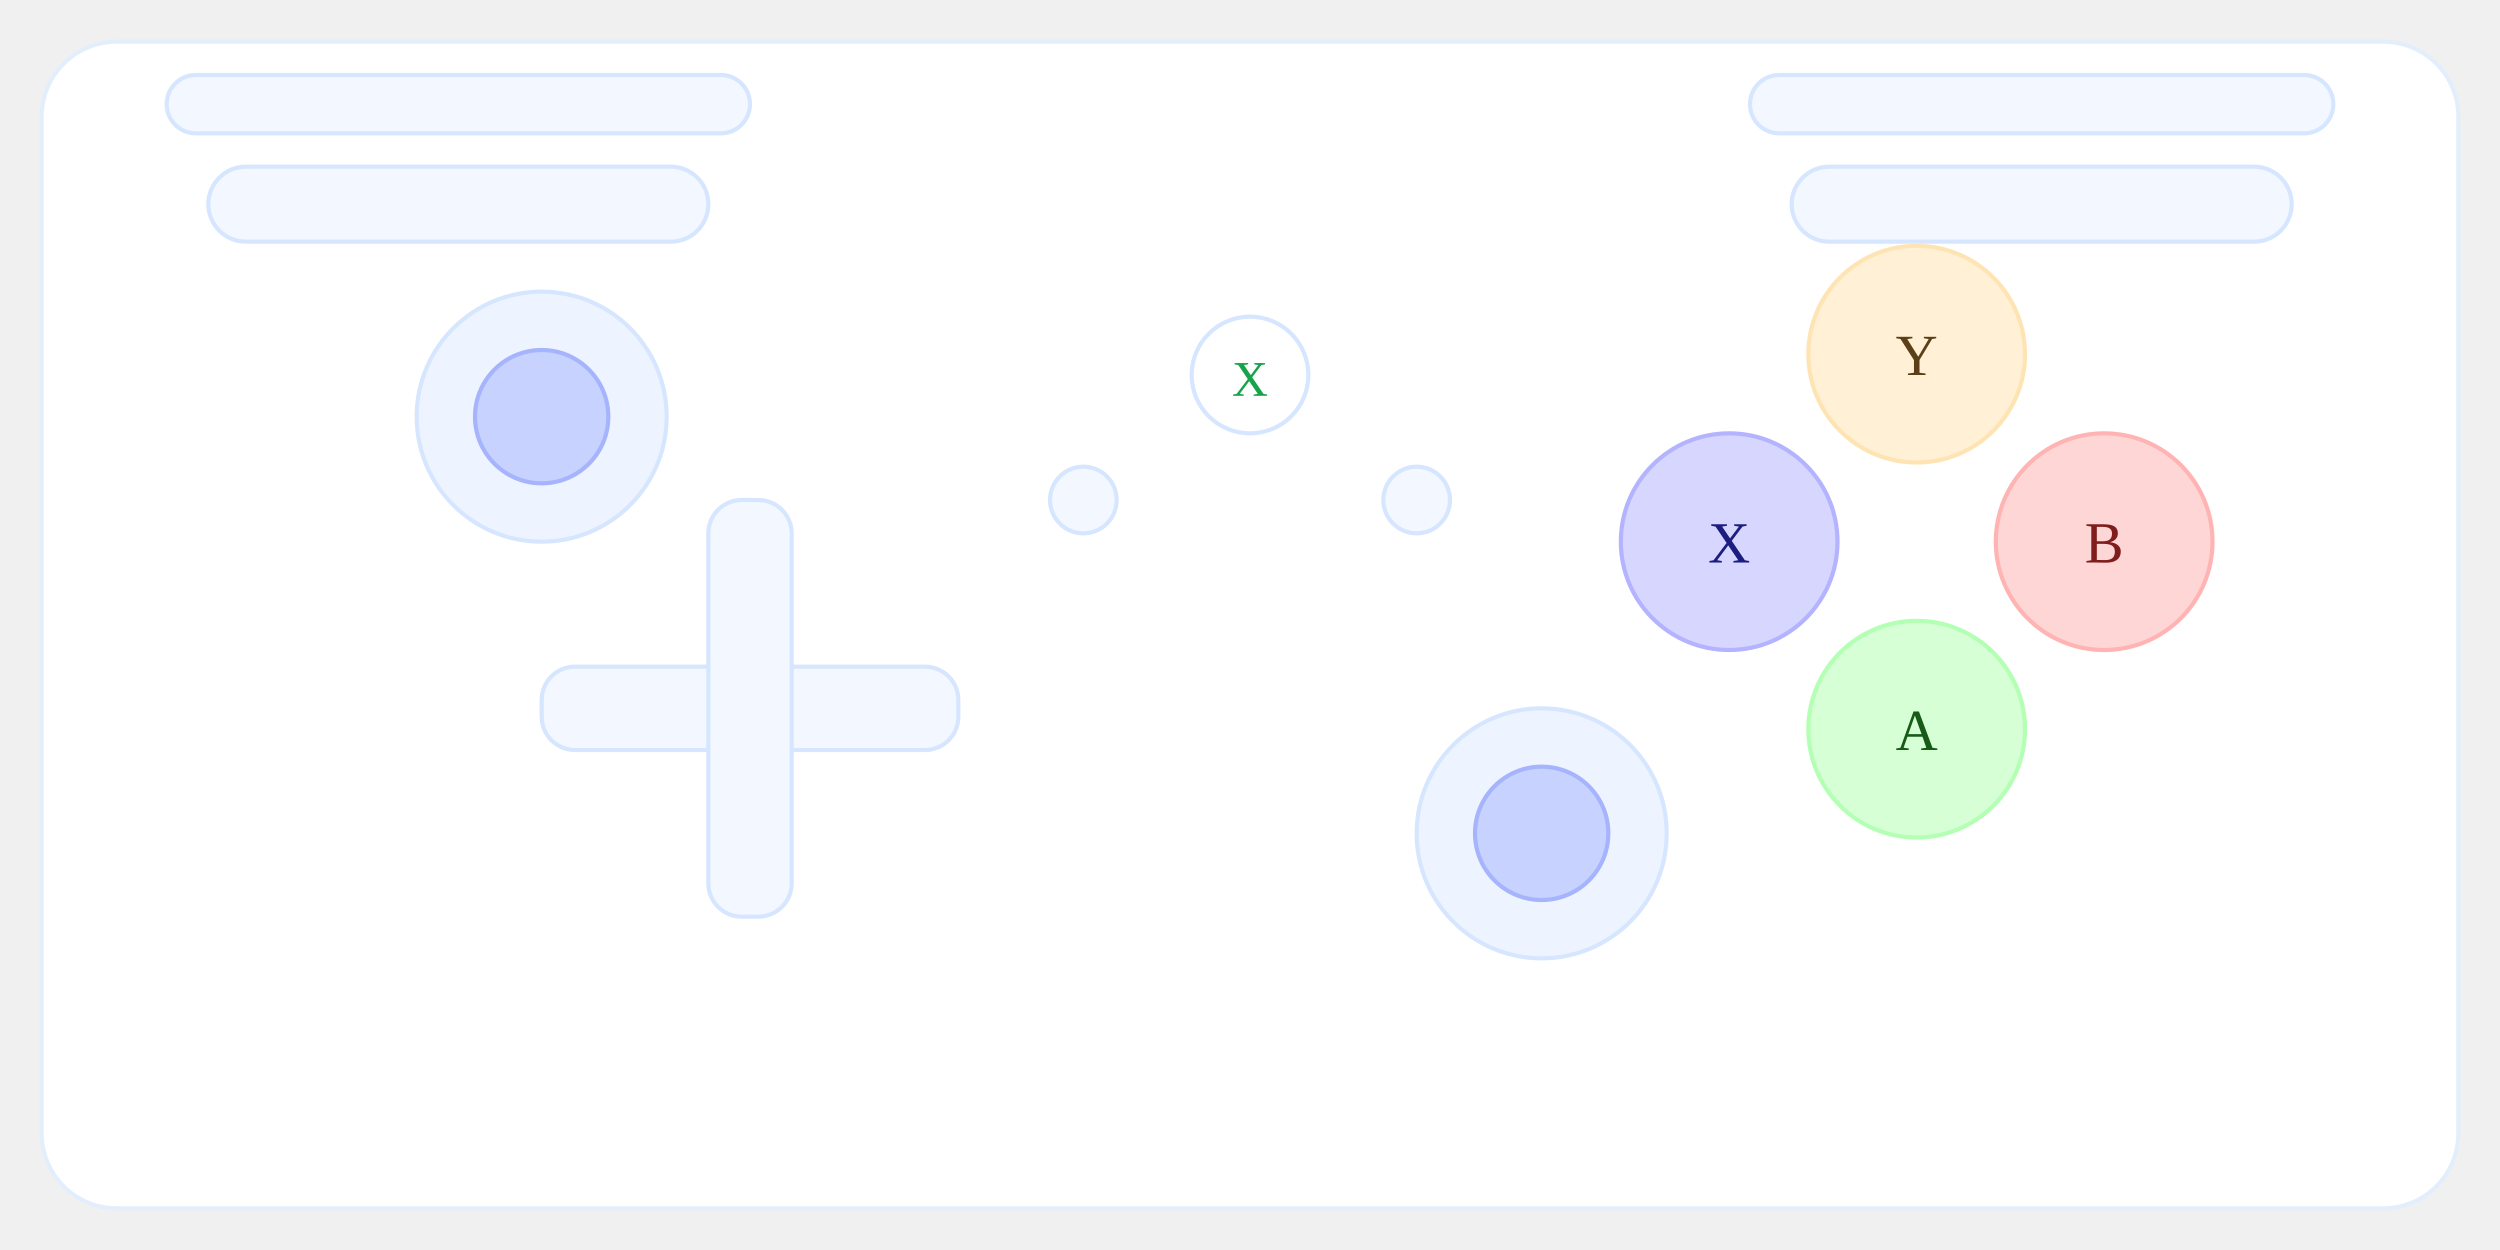
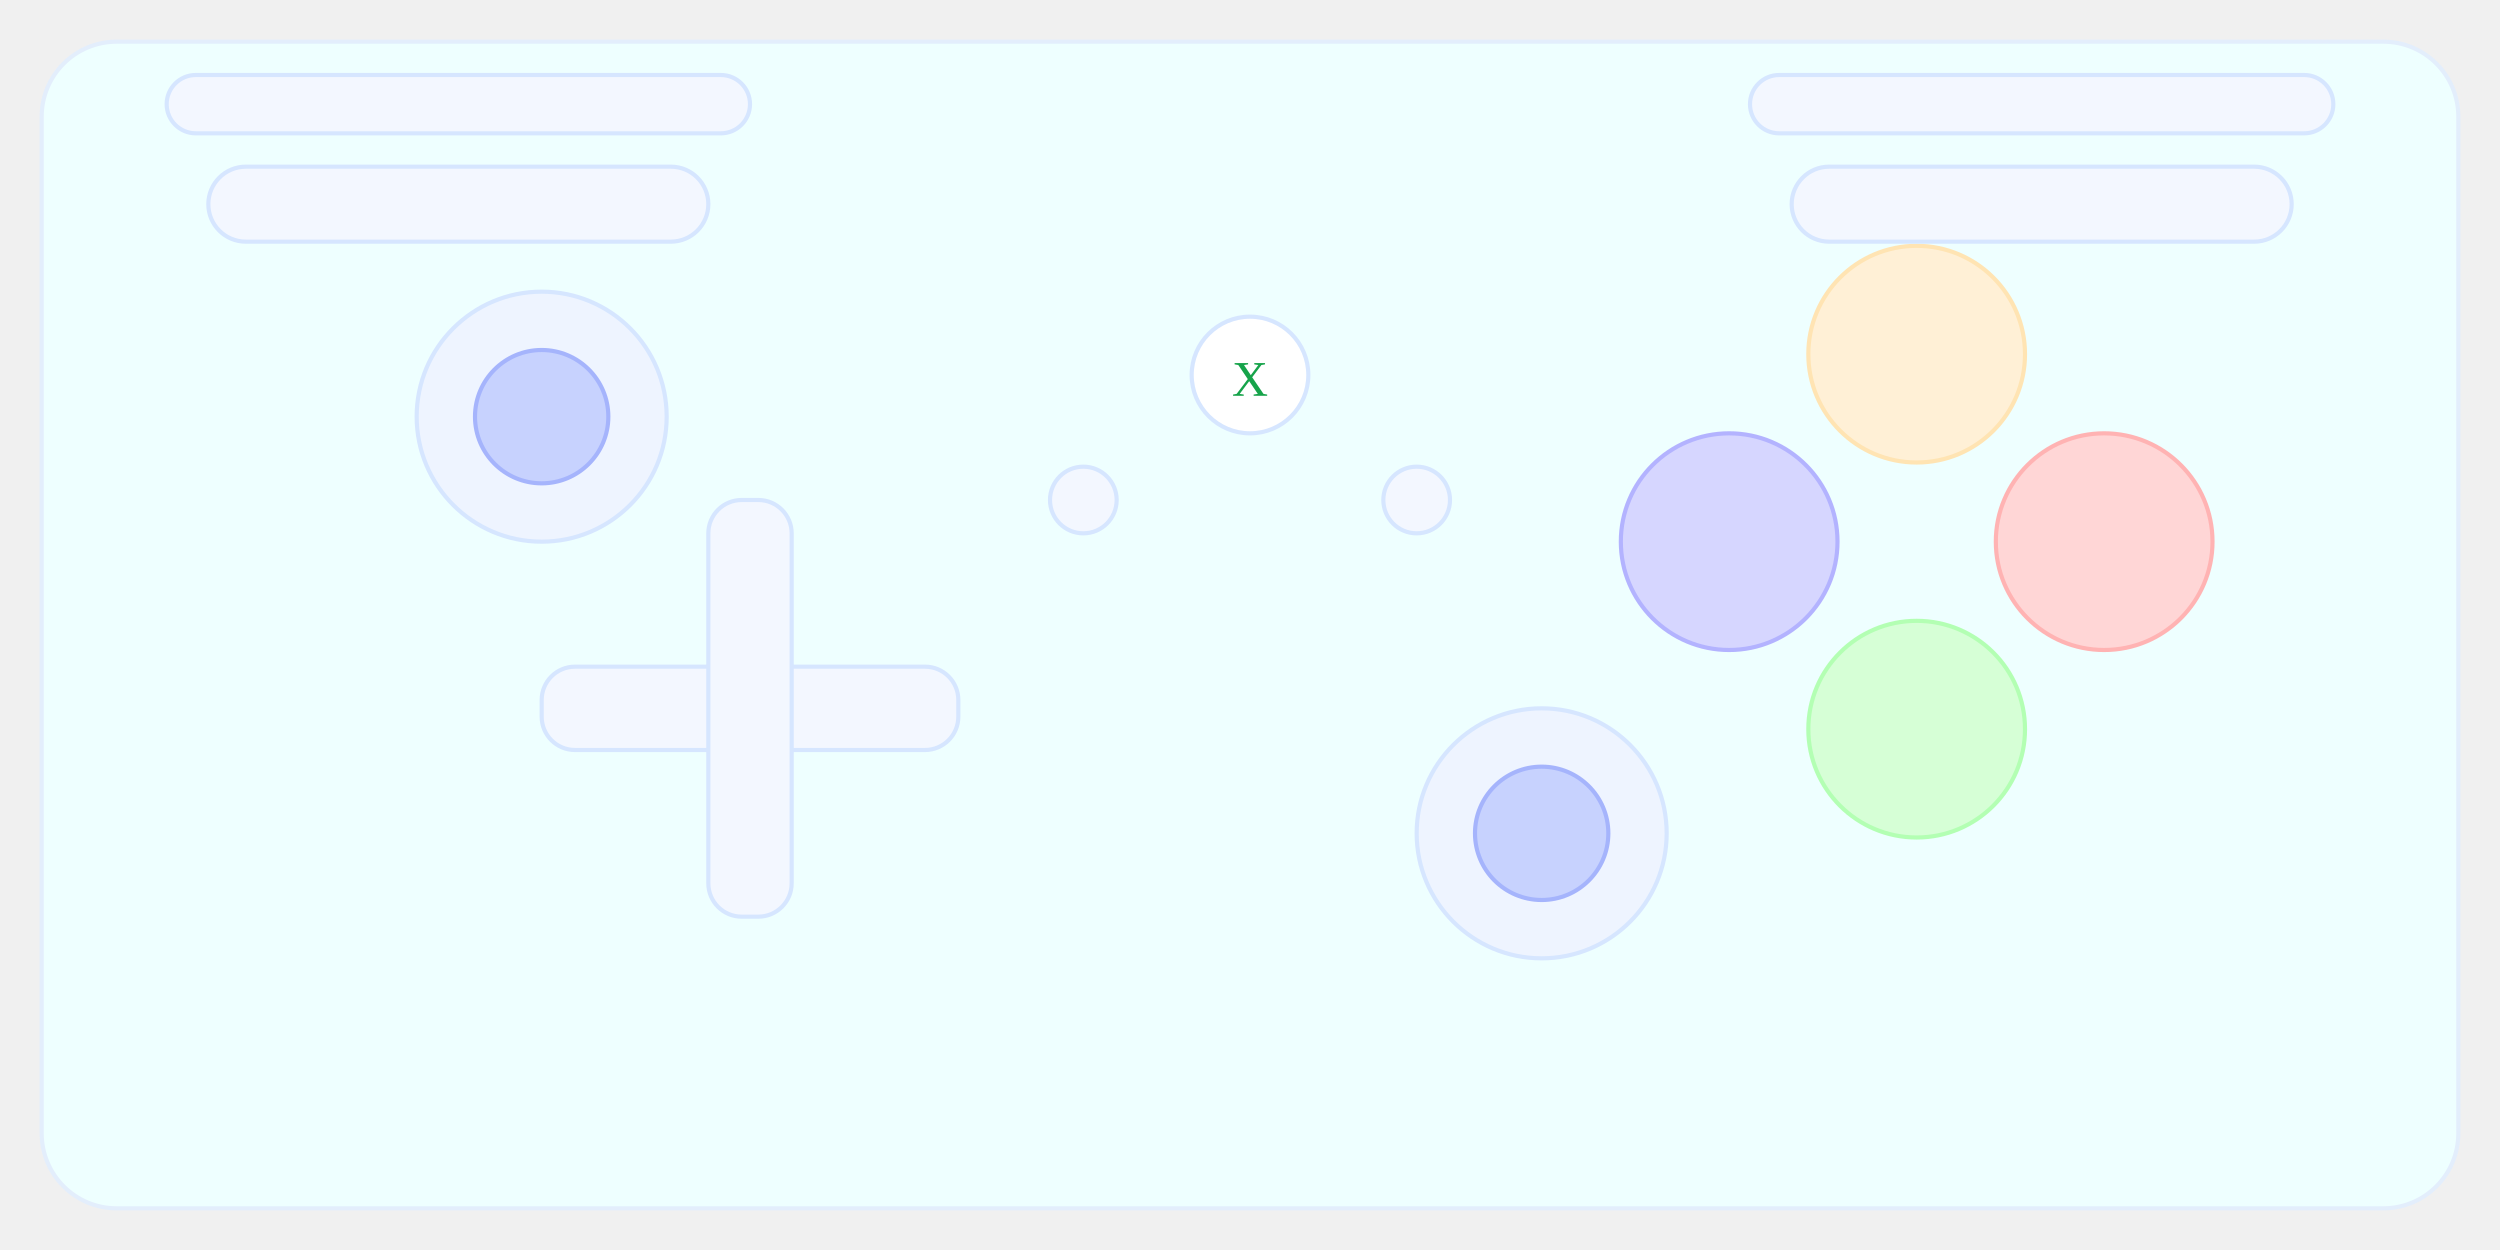
<svg xmlns="http://www.w3.org/2000/svg" viewBox="0 0 600 300" role="img" aria-labelledby="title desc">
-   <rect x="10" y="10" width="580" height="280" rx="18" fill="#fff" stroke="#e3eefc" />
+   <rect x="10" y="10" width="580" height="280" rx="18" fill="#eff" stroke="#e3eefc" />
  <g transform="translate(130,100)">
    <circle cx="0" cy="0" r="30" fill="#eef4ff" stroke="#d6e6ff" />
    <circle cx="0" cy="0" r="16" fill="#c7d2fe" stroke="#a5b4fc" />
  </g>
  <g transform="translate(180,170)">
    <rect x="-50" y="-10" width="100" height="20" rx="8" fill="#f3f7ff" stroke="#d6e6ff" />
    <rect x="-10" y="-50" width="20" height="100" rx="8" fill="#f3f7ff" stroke="#d6e6ff" />
  </g>
  <g transform="translate(370,200)">
    <circle cx="0" cy="0" r="30" fill="#eef4ff" stroke="#d6e6ff" />
    <circle cx="0" cy="0" r="16" fill="#c7d2fe" stroke="#a5b4fc" />
  </g>
  <g transform="translate(460,130)">
    <circle cx="-45" cy="0" r="26" fill="#d6d6ff" stroke="#b3b3ff" />
-     <text x="-45" y="5" text-anchor="middle" font-size="14" fill="#1d1d7f">X</text>
    <circle cx="0" cy="-45" r="26" fill="#fff0d6" stroke="#ffe4b3" />
-     <text x="0" y="-40" text-anchor="middle" font-size="14" fill="#5b3f16">Y</text>
    <circle cx="45" cy="0" r="26" fill="#ffd6d6" stroke="#ffb3b3" />
-     <text x="45" y="5" text-anchor="middle" font-size="14" fill="#7f1d1d">B</text>
    <circle cx="0" cy="45" r="26" fill="#d6ffd6" stroke="#b3ffb3" />
-     <text x="0" y="50" text-anchor="middle" font-size="14" fill="#165b16">A</text>
  </g>
  <g>
    <rect x="40" y="18" width="140" height="14" rx="7" fill="#f3f7ff" stroke="#d6e6ff" />
    <rect x="420" y="18" width="140" height="14" rx="7" fill="#f3f7ff" stroke="#d6e6ff" />
    <rect x="50" y="40" width="120" height="18" rx="9" fill="#f3f7ff" stroke="#d6e6ff" />
    <rect x="430" y="40" width="120" height="18" rx="9" fill="#f3f7ff" stroke="#d6e6ff" />
  </g>
  <g>
    <circle cx="300" cy="90" r="14" fill="#ffffff" stroke="#d6e6ff" />
    <text x="300" y="95" text-anchor="middle" font-size="12" fill="#16a34a">X</text>
    <circle cx="260" cy="120" r="8" fill="#f3f7ff" stroke="#d6e6ff" />
    <circle cx="340" cy="120" r="8" fill="#f3f7ff" stroke="#d6e6ff" />
  </g>
</svg>
